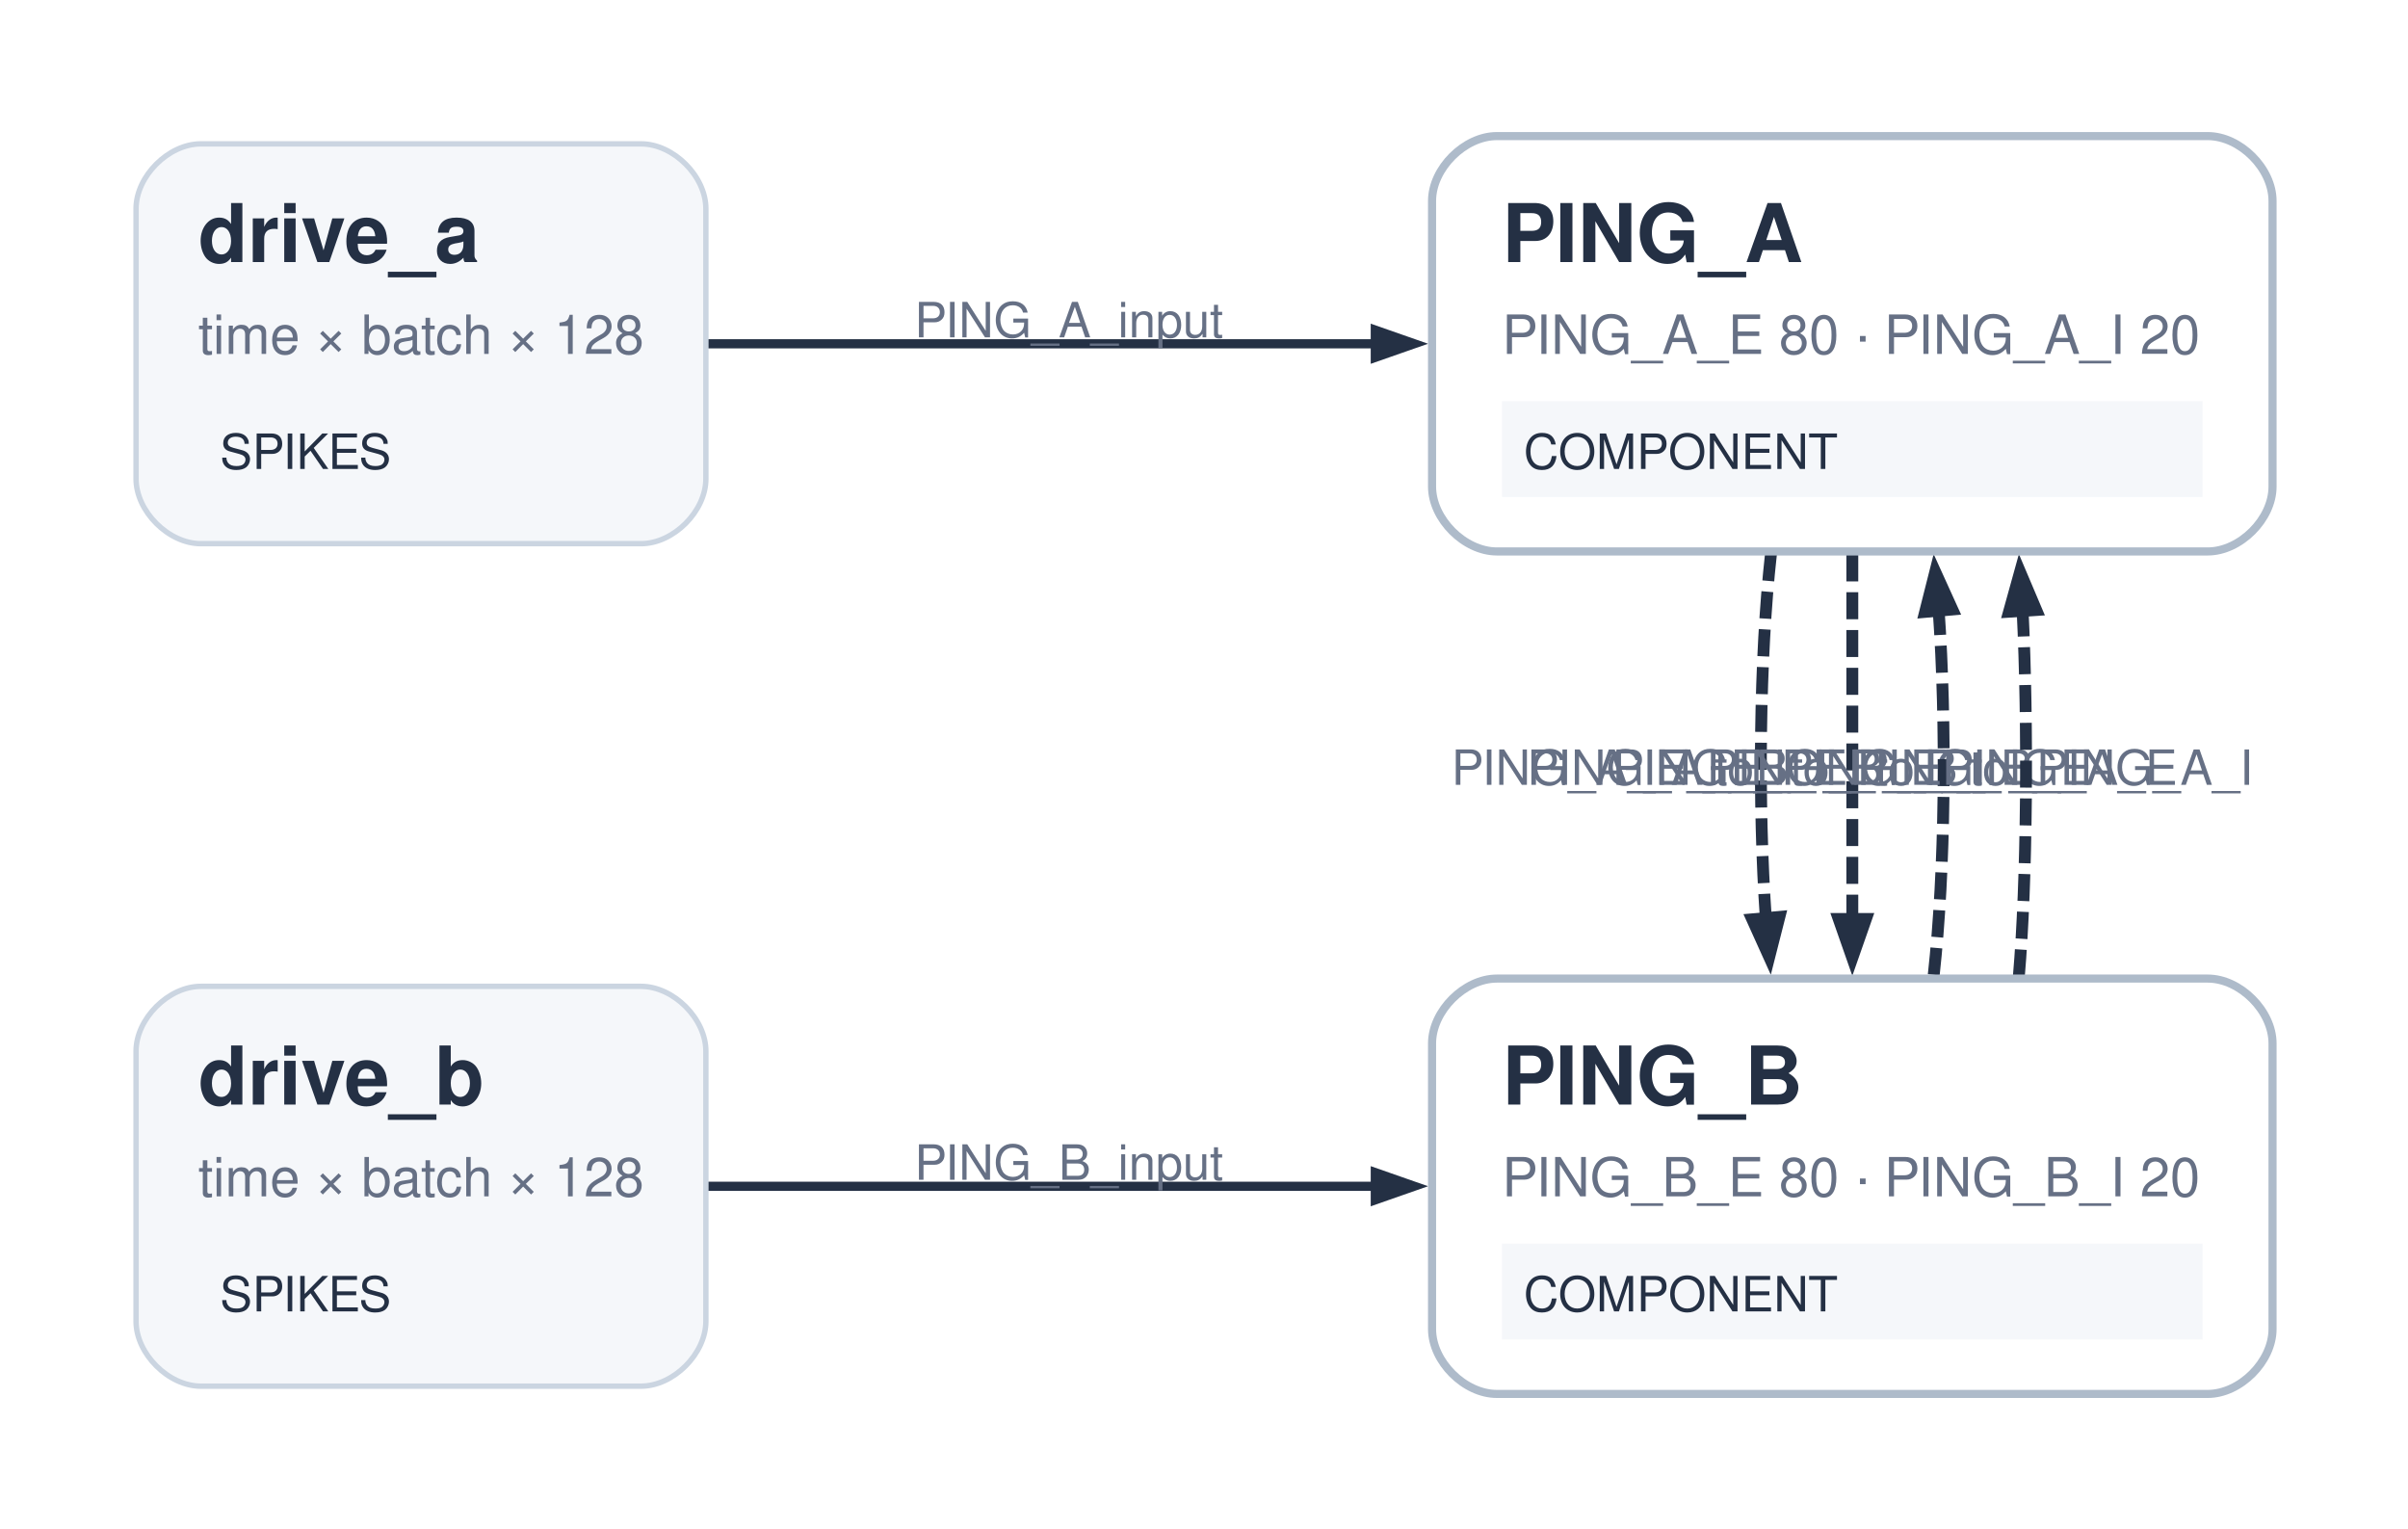
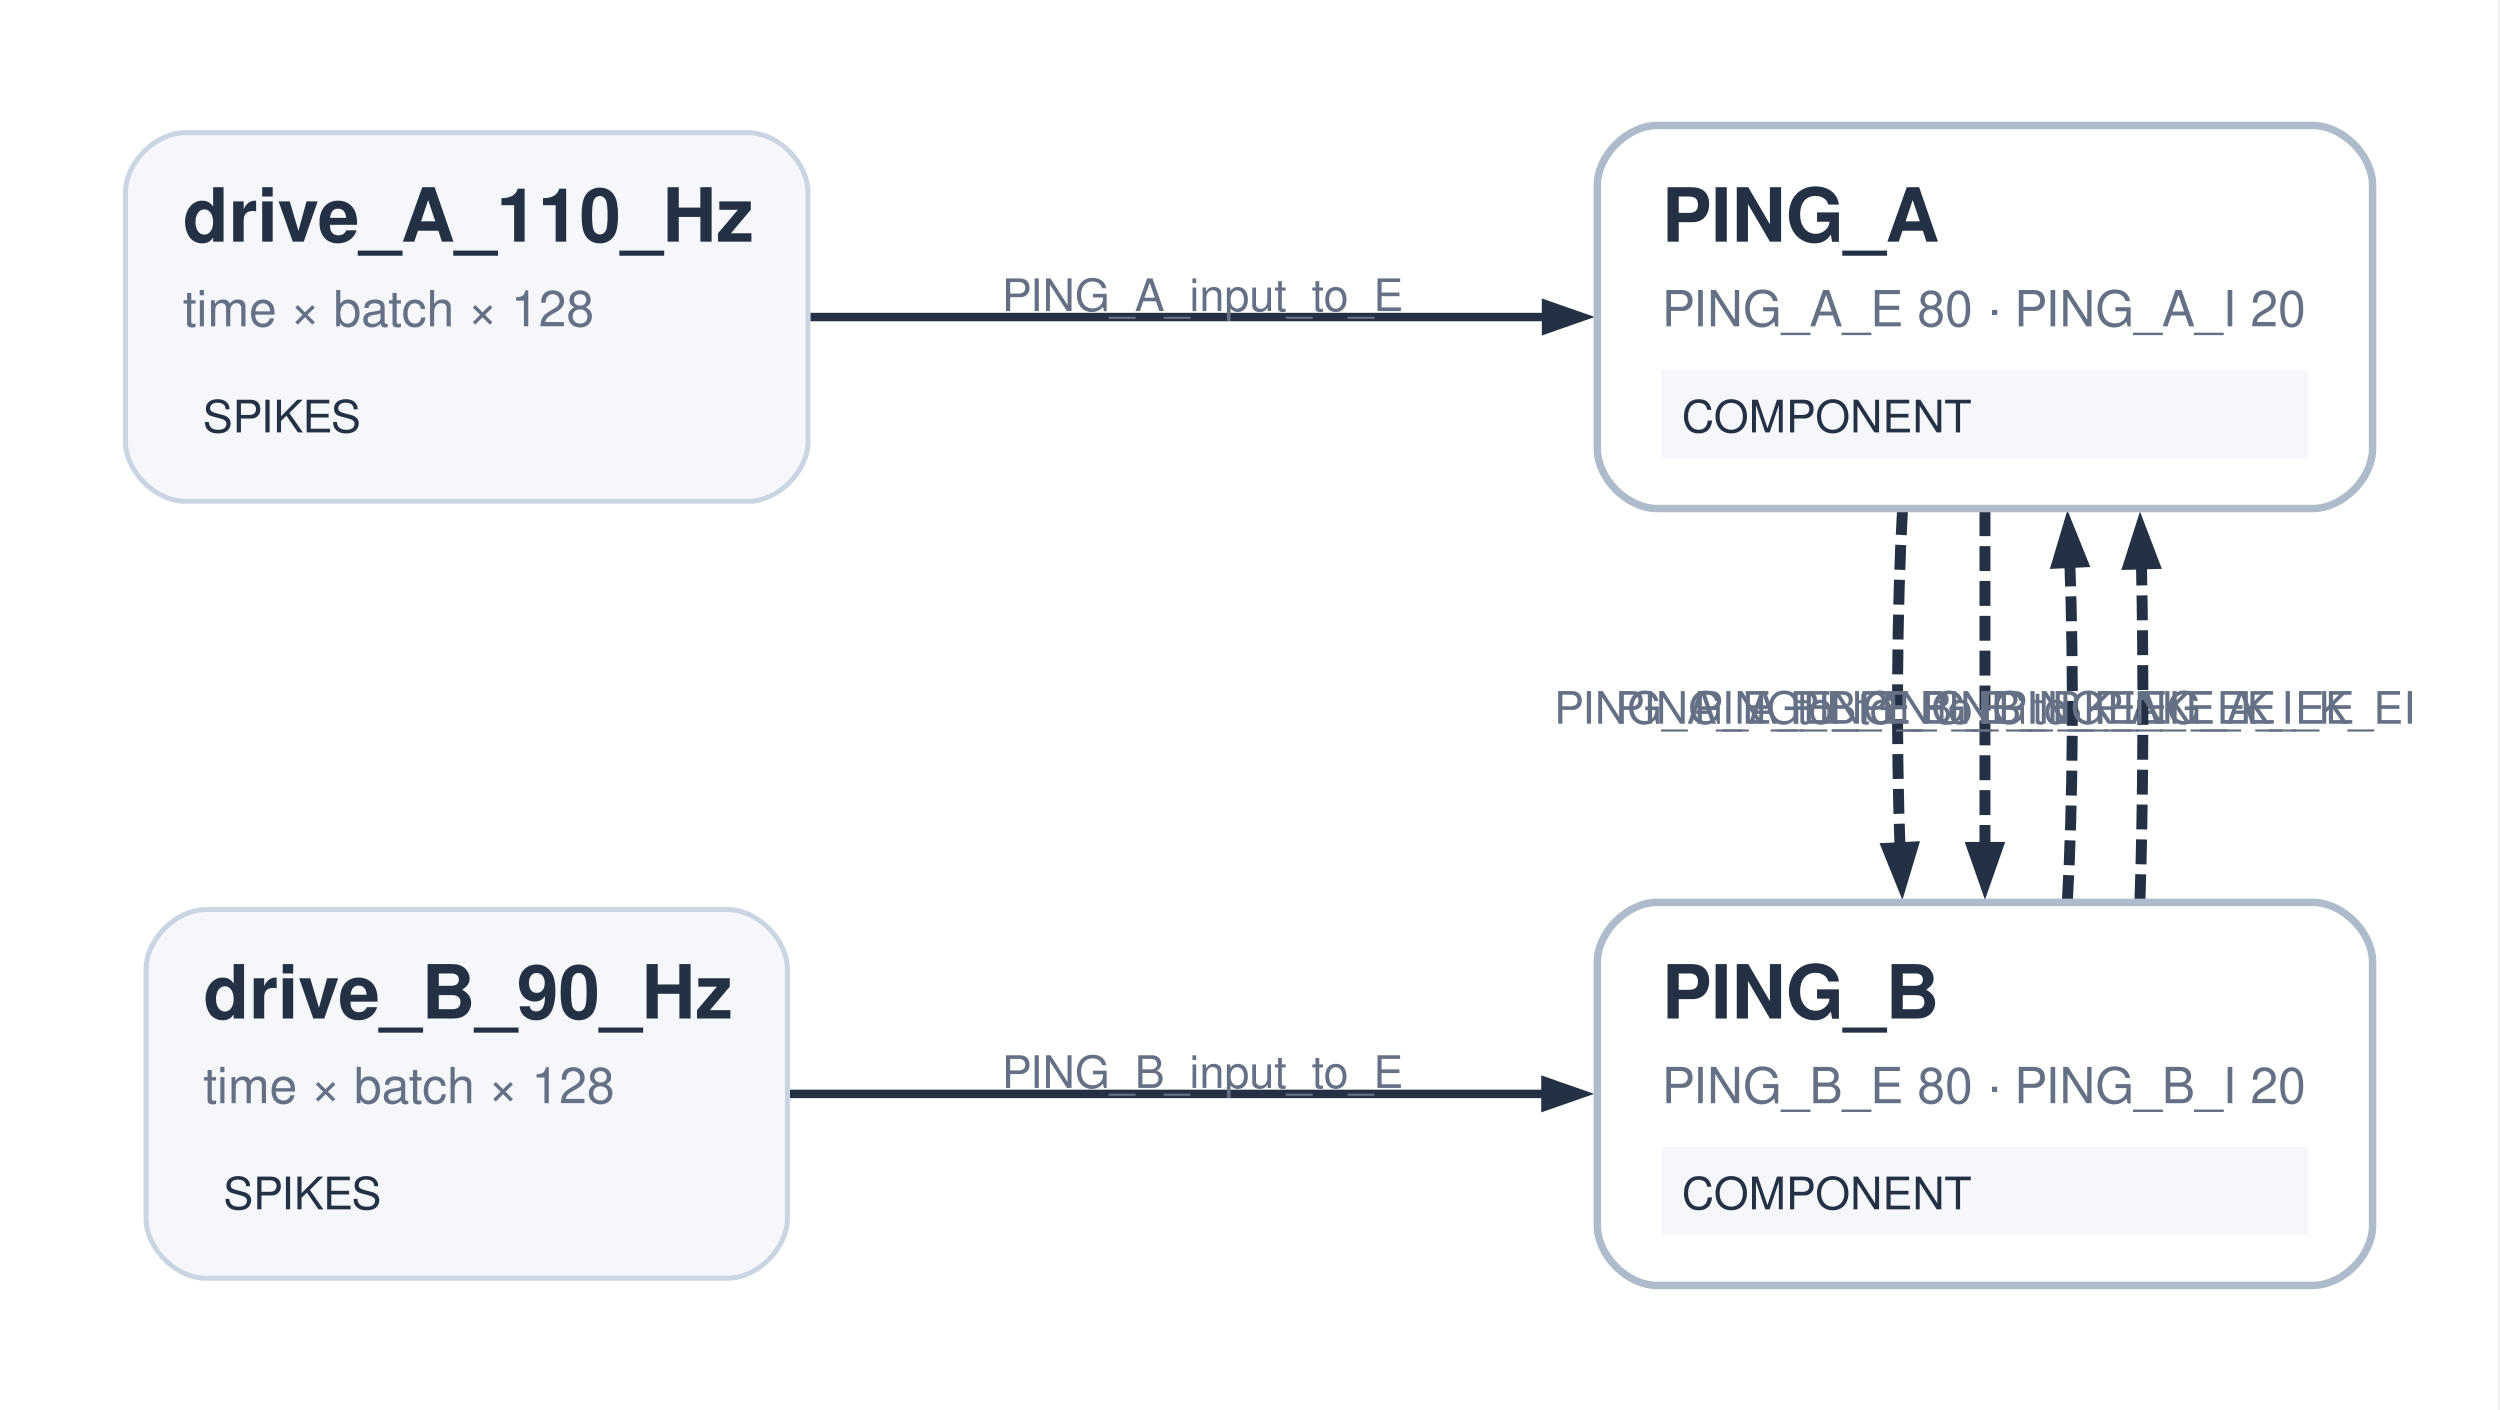
- <svg xmlns="http://www.w3.org/2000/svg" width="446pt" height="283pt" viewBox="0.00 0.00 446.00 283.00">
+ <svg xmlns="http://www.w3.org/2000/svg" width="502pt" height="283pt" viewBox="0.00 0.00 502.00 283.00">
  <g id="graph0" class="graph" transform="scale(1 1) rotate(0) translate(25.2 258.11)">
-     <polygon fill="#ffffff" stroke="none" points="-25.2,25.2 -25.2,-258.11 420.91,-258.11 420.91,25.2 -25.2,25.2" />
-     <g id="e_n_PING_A_input" class="edge edge excitatory feedforward">
-       <path fill="none" stroke="#243044" stroke-width="1.7" d="M105.75,-194.45C141.04,-194.45 188.55,-194.45 229.58,-194.45" />
-       <polygon fill="#243044" stroke="#243044" stroke-width="1.7" points="229.53,-196.98 236.73,-194.46 229.53,-191.94 229.53,-196.98" />
-       <text xml:space="preserve" text-anchor="middle" x="172.79" y="-195.65" font-family="Helvetica,sans-Serif" font-size="9.00" fill="#667085">PING_A_input</text>
+     <polygon fill="#ffffff" stroke="none" points="-25.2,25.2 -25.2,-258.11 476.41,-258.11 476.41,25.2 -25.2,25.2" />
+     <g id="e_n_PING_A_input_to_E" class="edge edge excitatory feedforward">
+       <path fill="none" stroke="#243044" stroke-width="1.7" d="M137.49,-194.45C181.21,-194.45 238.44,-194.45 285.46,-194.45" />
+       <polygon fill="#243044" stroke="#243044" stroke-width="1.7" points="285.25,-196.98 292.45,-194.46 285.25,-191.94 285.25,-196.98" />
+       <text xml:space="preserve" text-anchor="middle" x="216.29" y="-195.65" font-family="Helvetica,sans-Serif" font-size="9.00" fill="#667085">PING_A_input_to_E</text>
    </g>
-     <g id="e_n_PING_B_input" class="edge edge excitatory feedforward">
-       <path fill="none" stroke="#243044" stroke-width="1.7" d="M105.75,-38.45C141.04,-38.45 188.55,-38.45 229.58,-38.45" />
-       <polygon fill="#243044" stroke="#243044" stroke-width="1.7" points="229.53,-40.98 236.73,-38.46 229.53,-35.94 229.53,-40.98" />
-       <text xml:space="preserve" text-anchor="middle" x="172.79" y="-39.66" font-family="Helvetica,sans-Serif" font-size="9.00" fill="#667085">PING_B_input</text>
+     <g id="e_n_PING_B_input_to_E" class="edge edge excitatory feedforward">
+       <path fill="none" stroke="#243044" stroke-width="1.7" d="M133.38,-38.45C177.55,-38.45 236.87,-38.45 285.36,-38.45" />
+       <polygon fill="#243044" stroke="#243044" stroke-width="1.7" points="285.13,-40.98 292.33,-38.46 285.13,-35.94 285.13,-40.98" />
+       <text xml:space="preserve" text-anchor="middle" x="216.29" y="-39.66" font-family="Helvetica,sans-Serif" font-size="9.00" fill="#667085">PING_B_input_to_E</text>
    </g>
-     <g id="e_n_PING_A_E_to_PING_B_E" class="edge edge excitatory feedback">
-       <path fill="none" stroke="#243044" stroke-width="2.2" stroke-dasharray="5,2" d="M317.88,-155.45C317.88,-134.97 317.88,-109.66 317.88,-87.82" />
-       <polygon fill="#243044" stroke="#243044" stroke-width="2.2" points="320.4,-87.95 317.88,-80.75 315.36,-87.95 320.4,-87.95" />
-       <text xml:space="preserve" text-anchor="middle" x="310" y="-112.78" font-family="Helvetica,sans-Serif" font-size="9.00" fill="#667085">PING_A_E_to_PING_B_E</text>
+     <g id="e_n_PING_A_E_to_PING_B_E_K_EE" class="edge edge excitatory feedback">
+       <path fill="none" stroke="#243044" stroke-width="2.2" stroke-dasharray="5,2" d="M373.38,-155.45C373.38,-134.97 373.38,-109.66 373.38,-87.82" />
+       <polygon fill="#243044" stroke="#243044" stroke-width="2.2" points="375.9,-87.95 373.38,-80.75 370.86,-87.95 375.9,-87.95" />
+       <text xml:space="preserve" text-anchor="middle" x="365.5" y="-112.78" font-family="Helvetica,sans-Serif" font-size="9.00" fill="#667085">PING_A_E_to_PING_B_E_K_EE</text>
    </g>
-     <g id="e_n_PING_A_E_to_PING_B_I" class="edge edge excitatory feedback">
-       <path fill="none" stroke="#243044" stroke-width="2.2" stroke-dasharray="5,2" d="M302.81,-155.52C300.69,-136.5 300.37,-109.33 301.87,-87.91" />
-       <polygon fill="#243044" stroke="#243044" stroke-width="2.2" points="304.37,-88.33 302.49,-80.93 299.35,-87.88 304.37,-88.33" />
-       <text xml:space="preserve" text-anchor="middle" x="294.25" y="-112.78" font-family="Helvetica,sans-Serif" font-size="9.00" fill="#667085">PING_A_E_to_PING_B_I</text>
+     <g id="e_n_PING_A_E_to_PING_B_I_K_EI" class="edge edge excitatory feedback">
+       <path fill="none" stroke="#243044" stroke-width="2.2" stroke-dasharray="5,2" d="M356.82,-155.68C355.68,-135.8 355.52,-109.38 356.33,-87.63" />
+       <polygon fill="#243044" stroke="#243044" stroke-width="2.2" points="358.84,-88.02 356.65,-80.71 353.8,-87.78 358.84,-88.02" />
+       <text xml:space="preserve" text-anchor="middle" x="349.75" y="-112.78" font-family="Helvetica,sans-Serif" font-size="9.00" fill="#667085">PING_A_E_to_PING_B_I_K_EI</text>
    </g>
-     <g id="e_n_PING_B_E_to_PING_A_E" class="edge edge excitatory feedback">
-       <path fill="none" stroke="#243044" stroke-width="2.2" stroke-dasharray="5,2" d="M332.96,-77.61C335.07,-96.7 335.37,-123.87 333.86,-145.25" />
-       <polygon fill="#243044" stroke="#243044" stroke-width="2.2" points="331.37,-144.81 333.24,-152.2 336.39,-145.26 331.37,-144.81" />
-       <text xml:space="preserve" text-anchor="middle" x="325.75" y="-112.78" font-family="Helvetica,sans-Serif" font-size="9.00" fill="#667085">PING_B_E_to_PING_A_E</text>
+     <g id="e_n_PING_B_E_to_PING_A_E_K_EE" class="edge edge excitatory feedback">
+       <path fill="none" stroke="#243044" stroke-width="2.2" stroke-dasharray="5,2" d="M389.94,-77.38C391.07,-97.3 391.23,-123.72 390.41,-145.44" />
+       <polygon fill="#243044" stroke="#243044" stroke-width="2.2" points="387.91,-145.04 390.09,-152.35 392.94,-145.28 387.91,-145.04" />
+       <text xml:space="preserve" text-anchor="middle" x="381.25" y="-112.78" font-family="Helvetica,sans-Serif" font-size="9.00" fill="#667085">PING_B_E_to_PING_A_E_K_EE</text>
    </g>
-     <g id="e_n_PING_B_E_to_PING_A_I" class="edge edge excitatory feedback">
-       <path fill="none" stroke="#243044" stroke-width="2.2" stroke-dasharray="5,2" d="M348.72,-77.3C350.23,-94.83 350.46,-123.94 349.42,-145.03" />
-       <polygon fill="#243044" stroke="#243044" stroke-width="2.2" points="346.91,-144.84 348.95,-152.19 351.93,-145.16 346.91,-144.84" />
-       <text xml:space="preserve" text-anchor="middle" x="341.5" y="-112.78" font-family="Helvetica,sans-Serif" font-size="9.00" fill="#667085">PING_B_E_to_PING_A_I</text>
+     <g id="e_n_PING_B_E_to_PING_A_I_K_EI" class="edge edge excitatory feedback">
+       <path fill="none" stroke="#243044" stroke-width="2.2" stroke-dasharray="5,2" d="M404.51,-77.56C405.17,-97.19 405.27,-123.41 404.8,-144.94" />
+       <polygon fill="#243044" stroke="#243044" stroke-width="2.2" points="402.28,-144.8 404.6,-152.07 407.32,-144.94 402.28,-144.8" />
+       <text xml:space="preserve" text-anchor="middle" x="397" y="-112.78" font-family="Helvetica,sans-Serif" font-size="9.00" fill="#667085">PING_B_E_to_PING_A_I_K_EI</text>
    </g>
-     <g id="n_drive_a" class="node node input">
-       <path fill="#f5f7fa" stroke="#cbd5e1" d="M93.54,-231.47C93.54,-231.47 12,-231.47 12,-231.47 6,-231.47 0,-225.47 0,-219.47 0,-219.47 0,-169.44 0,-169.44 0,-163.44 6,-157.44 12,-157.44 12,-157.44 93.54,-157.44 93.54,-157.44 99.54,-157.44 105.54,-163.44 105.54,-169.44 105.54,-169.44 105.54,-219.47 105.54,-219.47 105.54,-225.47 99.54,-231.47 93.54,-231.47" />
-       <text xml:space="preserve" text-anchor="start" x="11.52" y="-209.58" font-family="Helvetica,sans-Serif" font-weight="bold" font-size="15.00" fill="#243044">drive_a</text>
+     <g id="n_drive_A_110_Hz" class="node node input">
+       <path fill="#f5f7fa" stroke="#cbd5e1" d="M125.04,-231.47C125.04,-231.47 12,-231.47 12,-231.47 6,-231.47 0,-225.47 0,-219.47 0,-219.47 0,-169.44 0,-169.44 0,-163.44 6,-157.44 12,-157.44 12,-157.44 125.04,-157.44 125.04,-157.44 131.04,-157.44 137.04,-163.44 137.04,-169.44 137.04,-169.44 137.04,-219.47 137.04,-219.47 137.04,-225.47 131.04,-231.47 125.04,-231.47" />
+       <text xml:space="preserve" text-anchor="start" x="11.52" y="-209.58" font-family="Helvetica,sans-Serif" font-weight="bold" font-size="15.00" fill="#243044">drive_A_110_Hz</text>
      <text xml:space="preserve" text-anchor="start" x="11.52" y="-192.58" font-family="Helvetica,sans-Serif" font-size="10.00" fill="#667085">time × batch × 128</text>
-       <polygon fill="#f5f7fa" stroke="none" points="11.52,-166.08 11.52,-183.83 94.02,-183.83 94.02,-166.08 11.52,-166.08" />
+       <polygon fill="#f5f7fa" stroke="none" points="11.52,-166.08 11.52,-183.83 125.52,-183.83 125.52,-166.08 11.52,-166.08" />
      <text xml:space="preserve" text-anchor="start" x="15.52" y="-171.28" font-family="Helvetica,sans-Serif" font-size="9.00" fill="#243044">SPIKES</text>
    </g>
-     <g id="n_drive_b" class="node node input">
-       <path fill="#f5f7fa" stroke="#cbd5e1" d="M93.54,-75.47C93.54,-75.47 12,-75.47 12,-75.47 6,-75.47 0,-69.47 0,-63.47 0,-63.47 0,-13.44 0,-13.44 0,-7.44 6,-1.44 12,-1.44 12,-1.44 93.54,-1.44 93.54,-1.44 99.54,-1.44 105.54,-7.44 105.54,-13.44 105.54,-13.44 105.54,-63.47 105.54,-63.47 105.54,-69.47 99.54,-75.47 93.54,-75.47" />
-       <text xml:space="preserve" text-anchor="start" x="11.52" y="-53.58" font-family="Helvetica,sans-Serif" font-weight="bold" font-size="15.00" fill="#243044">drive_b</text>
-       <text xml:space="preserve" text-anchor="start" x="11.52" y="-36.58" font-family="Helvetica,sans-Serif" font-size="10.00" fill="#667085">time × batch × 128</text>
-       <polygon fill="#f5f7fa" stroke="none" points="11.52,-10.08 11.52,-27.83 94.02,-27.83 94.02,-10.08 11.52,-10.08" />
-       <text xml:space="preserve" text-anchor="start" x="15.52" y="-15.28" font-family="Helvetica,sans-Serif" font-size="9.00" fill="#243044">SPIKES</text>
+     <g id="n_drive_B_90_Hz" class="node node input">
+       <path fill="#f5f7fa" stroke="#cbd5e1" d="M120.91,-75.47C120.91,-75.47 16.13,-75.47 16.13,-75.47 10.13,-75.47 4.12,-69.47 4.12,-63.47 4.12,-63.47 4.12,-13.44 4.12,-13.44 4.12,-7.44 10.12,-1.44 16.12,-1.44 16.12,-1.44 120.91,-1.44 120.91,-1.44 126.91,-1.44 132.91,-7.44 132.91,-13.44 132.91,-13.44 132.91,-63.47 132.91,-63.47 132.91,-69.47 126.91,-75.47 120.91,-75.47" />
+       <text xml:space="preserve" text-anchor="start" x="15.64" y="-53.58" font-family="Helvetica,sans-Serif" font-weight="bold" font-size="15.00" fill="#243044">drive_B_90_Hz</text>
+       <text xml:space="preserve" text-anchor="start" x="15.64" y="-36.58" font-family="Helvetica,sans-Serif" font-size="10.00" fill="#667085">time × batch × 128</text>
+       <polygon fill="#f5f7fa" stroke="none" points="15.64,-10.08 15.64,-27.83 121.39,-27.83 121.39,-10.08 15.64,-10.08" />
+       <text xml:space="preserve" text-anchor="start" x="19.64" y="-15.28" font-family="Helvetica,sans-Serif" font-size="9.00" fill="#243044">SPIKES</text>
    </g>
    <g id="n_PING_A" class="node node component">
-       <path fill="#ffffff" stroke="#aebbca" stroke-width="1.5" d="M383.71,-232.91C383.71,-232.91 252.04,-232.91 252.04,-232.91 246.04,-232.91 240.04,-226.91 240.04,-220.91 240.04,-220.91 240.04,-168 240.04,-168 240.04,-162 246.04,-156 252.04,-156 252.04,-156 383.71,-156 383.71,-156 389.71,-156 395.71,-162 395.71,-168 395.71,-168 395.71,-220.91 395.71,-220.91 395.71,-226.91 389.71,-232.91 383.71,-232.91" />
-       <text xml:space="preserve" text-anchor="start" x="253" y="-209.58" font-family="Helvetica,sans-Serif" font-weight="bold" font-size="15.00" fill="#243044">PING_A</text>
-       <text xml:space="preserve" text-anchor="start" x="253" y="-192.58" font-family="Helvetica,sans-Serif" font-size="10.00" fill="#667085">PING_A_E 80 · PING_A_I 20</text>
-       <polygon fill="#f5f7fa" stroke="none" points="253,-166.08 253,-183.83 382.75,-183.83 382.75,-166.08 253,-166.08" />
-       <text xml:space="preserve" text-anchor="start" x="257" y="-171.28" font-family="Helvetica,sans-Serif" font-size="9.00" fill="#243044">COMPONENT</text>
+       <path fill="#ffffff" stroke="#aebbca" stroke-width="1.5" d="M439.21,-232.91C439.21,-232.91 307.54,-232.91 307.54,-232.91 301.54,-232.91 295.54,-226.91 295.54,-220.91 295.54,-220.91 295.54,-168 295.54,-168 295.54,-162 301.54,-156 307.54,-156 307.54,-156 439.21,-156 439.21,-156 445.21,-156 451.21,-162 451.21,-168 451.21,-168 451.21,-220.91 451.21,-220.91 451.21,-226.91 445.21,-232.91 439.21,-232.91" />
+       <text xml:space="preserve" text-anchor="start" x="308.5" y="-209.58" font-family="Helvetica,sans-Serif" font-weight="bold" font-size="15.00" fill="#243044">PING_A</text>
+       <text xml:space="preserve" text-anchor="start" x="308.5" y="-192.58" font-family="Helvetica,sans-Serif" font-size="10.00" fill="#667085">PING_A_E 80 · PING_A_I 20</text>
+       <polygon fill="#f5f7fa" stroke="none" points="308.5,-166.08 308.5,-183.83 438.25,-183.83 438.25,-166.08 308.5,-166.08" />
+       <text xml:space="preserve" text-anchor="start" x="312.5" y="-171.28" font-family="Helvetica,sans-Serif" font-size="9.00" fill="#243044">COMPONENT</text>
    </g>
    <g id="n_PING_B" class="node node component">
-       <path fill="#ffffff" stroke="#aebbca" stroke-width="1.5" d="M383.71,-76.91C383.71,-76.91 252.04,-76.91 252.04,-76.91 246.04,-76.91 240.04,-70.91 240.04,-64.91 240.04,-64.91 240.04,-12 240.04,-12 240.04,-6 246.04,0 252.04,0 252.04,0 383.71,0 383.71,0 389.71,0 395.71,-6 395.71,-12 395.71,-12 395.71,-64.91 395.71,-64.91 395.71,-70.91 389.71,-76.91 383.71,-76.91" />
-       <text xml:space="preserve" text-anchor="start" x="253" y="-53.58" font-family="Helvetica,sans-Serif" font-weight="bold" font-size="15.00" fill="#243044">PING_B</text>
-       <text xml:space="preserve" text-anchor="start" x="253" y="-36.58" font-family="Helvetica,sans-Serif" font-size="10.00" fill="#667085">PING_B_E 80 · PING_B_I 20</text>
-       <polygon fill="#f5f7fa" stroke="none" points="253,-10.08 253,-27.83 382.75,-27.83 382.75,-10.08 253,-10.08" />
-       <text xml:space="preserve" text-anchor="start" x="257" y="-15.28" font-family="Helvetica,sans-Serif" font-size="9.00" fill="#243044">COMPONENT</text>
+       <path fill="#ffffff" stroke="#aebbca" stroke-width="1.5" d="M439.21,-76.91C439.21,-76.91 307.54,-76.91 307.54,-76.91 301.54,-76.91 295.54,-70.91 295.54,-64.91 295.54,-64.91 295.54,-12 295.54,-12 295.54,-6 301.54,0 307.54,0 307.54,0 439.21,0 439.21,0 445.21,0 451.21,-6 451.21,-12 451.21,-12 451.21,-64.91 451.21,-64.91 451.21,-70.91 445.21,-76.91 439.21,-76.91" />
+       <text xml:space="preserve" text-anchor="start" x="308.5" y="-53.58" font-family="Helvetica,sans-Serif" font-weight="bold" font-size="15.00" fill="#243044">PING_B</text>
+       <text xml:space="preserve" text-anchor="start" x="308.5" y="-36.58" font-family="Helvetica,sans-Serif" font-size="10.00" fill="#667085">PING_B_E 80 · PING_B_I 20</text>
+       <polygon fill="#f5f7fa" stroke="none" points="308.5,-10.08 308.5,-27.83 438.25,-27.83 438.25,-10.08 308.5,-10.08" />
+       <text xml:space="preserve" text-anchor="start" x="312.5" y="-15.28" font-family="Helvetica,sans-Serif" font-size="9.00" fill="#243044">COMPONENT</text>
    </g>
  </g>
</svg>
